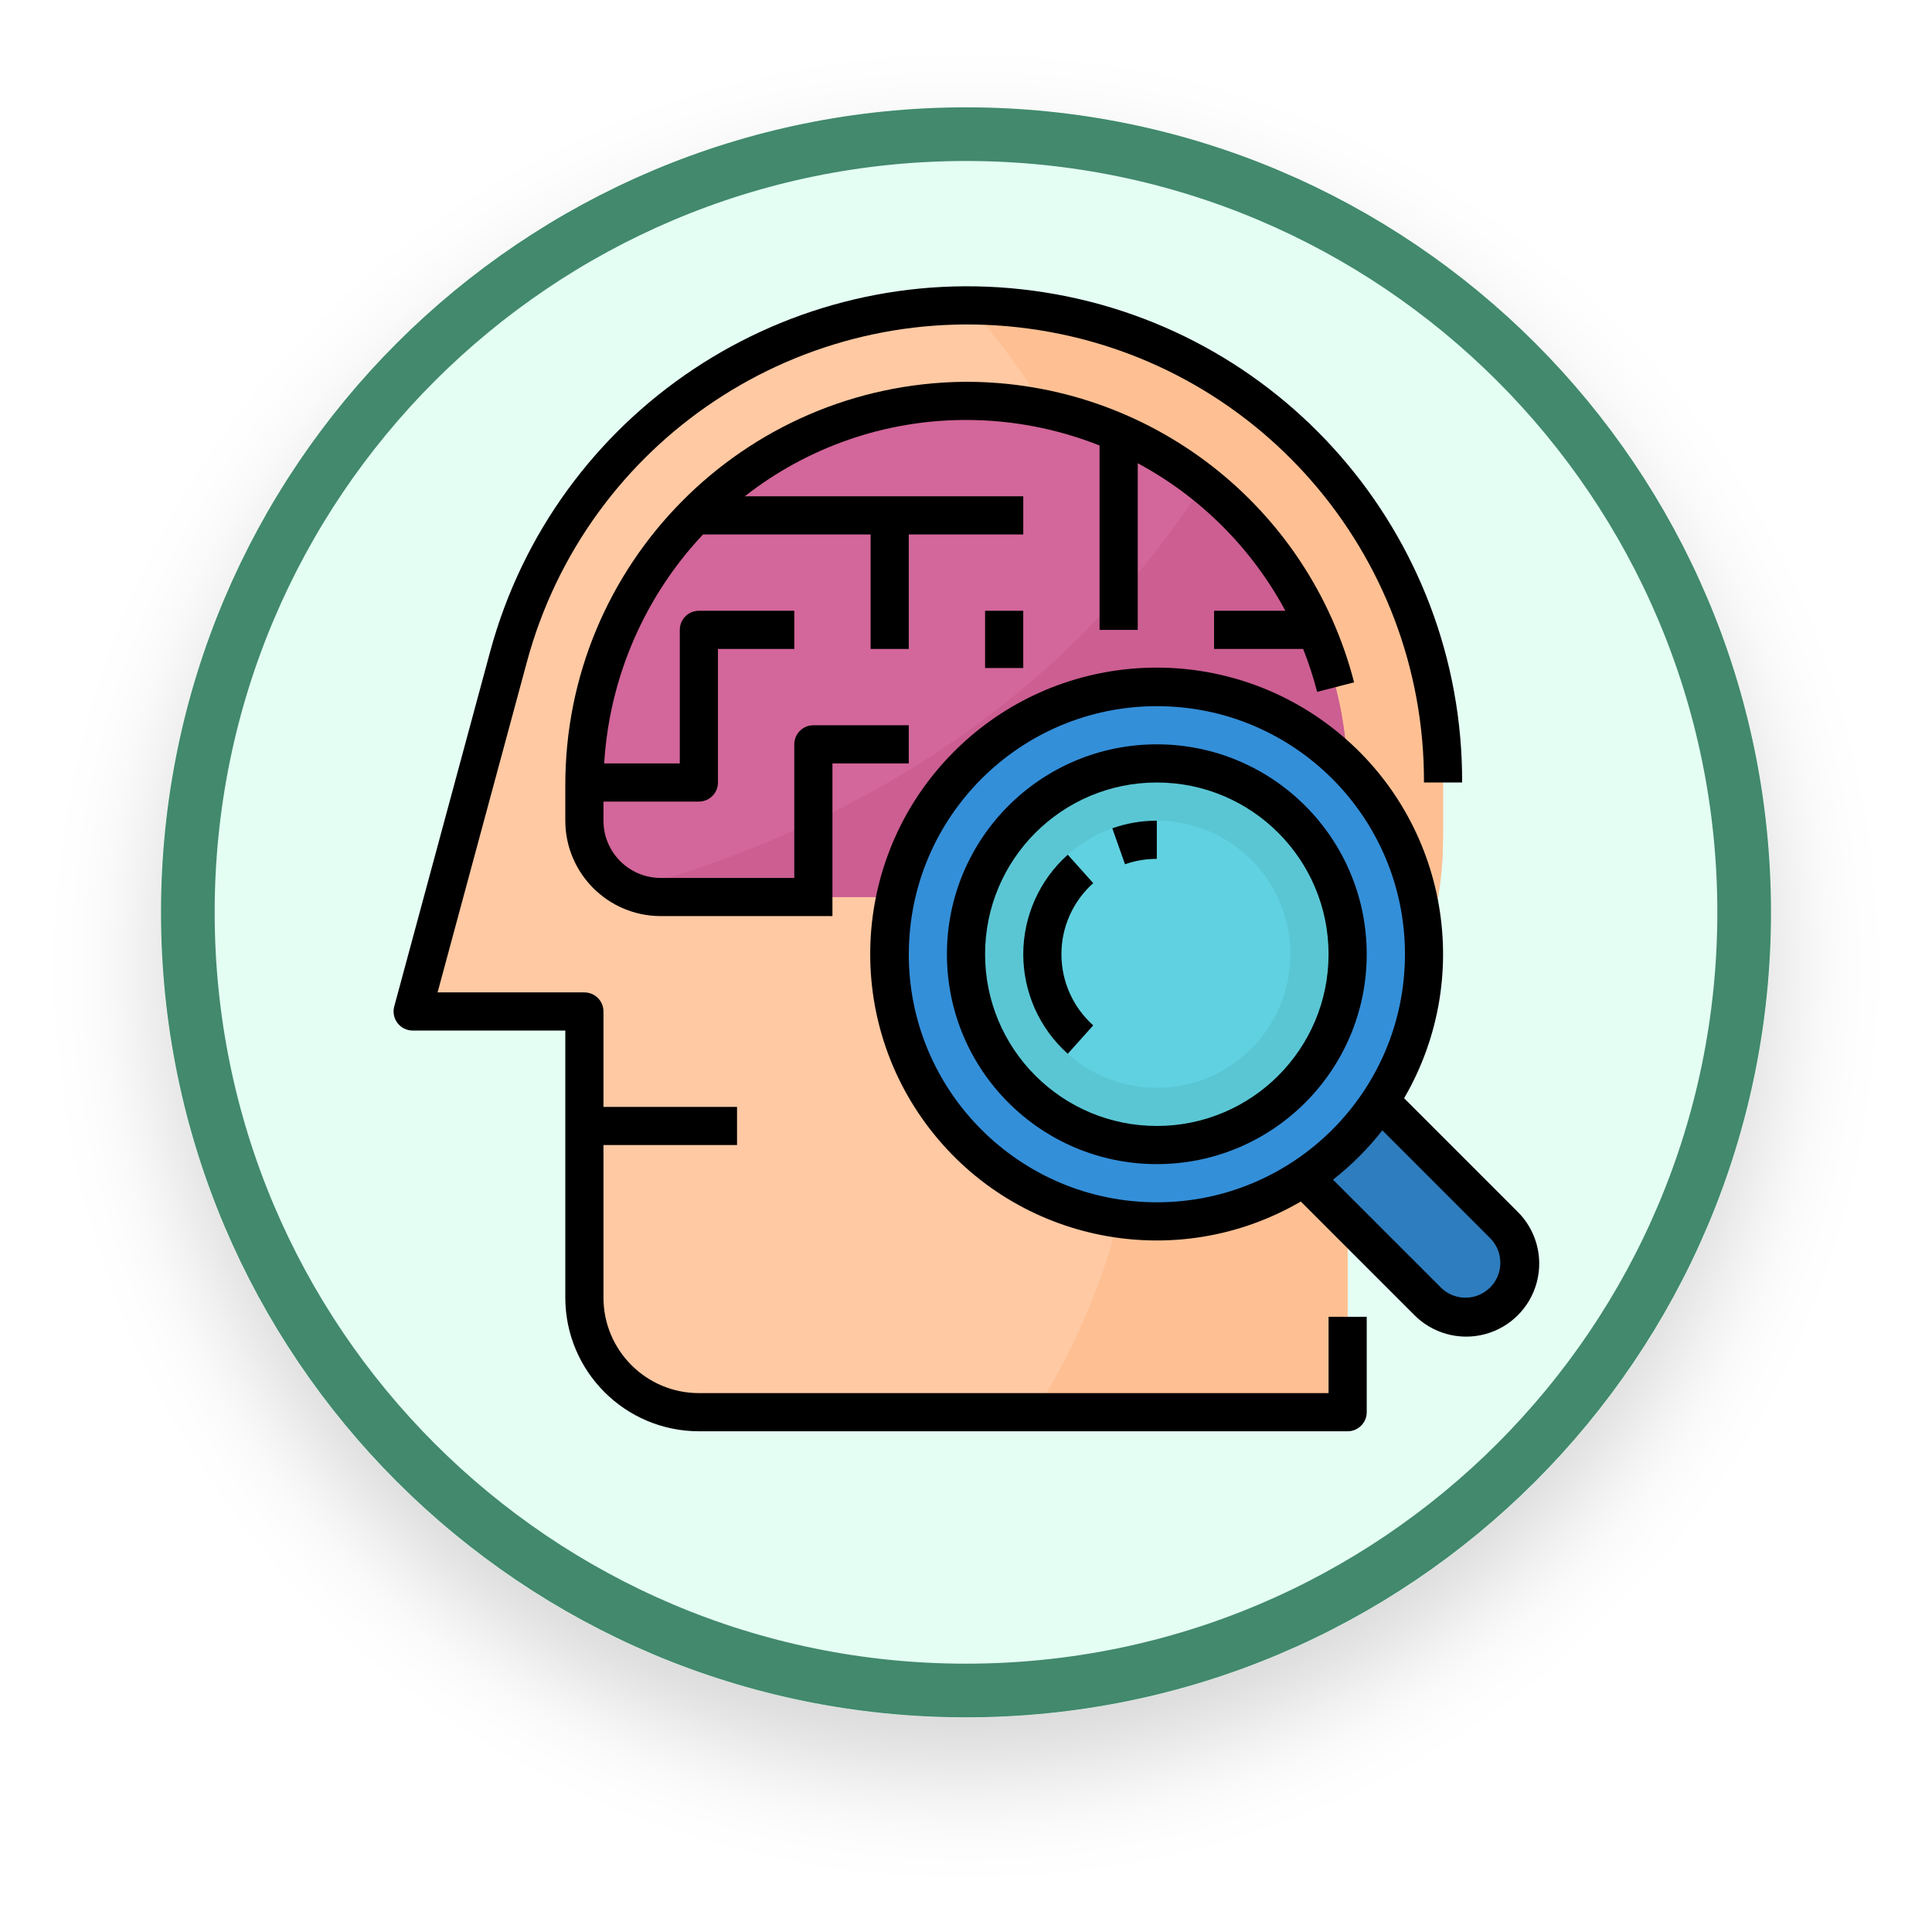
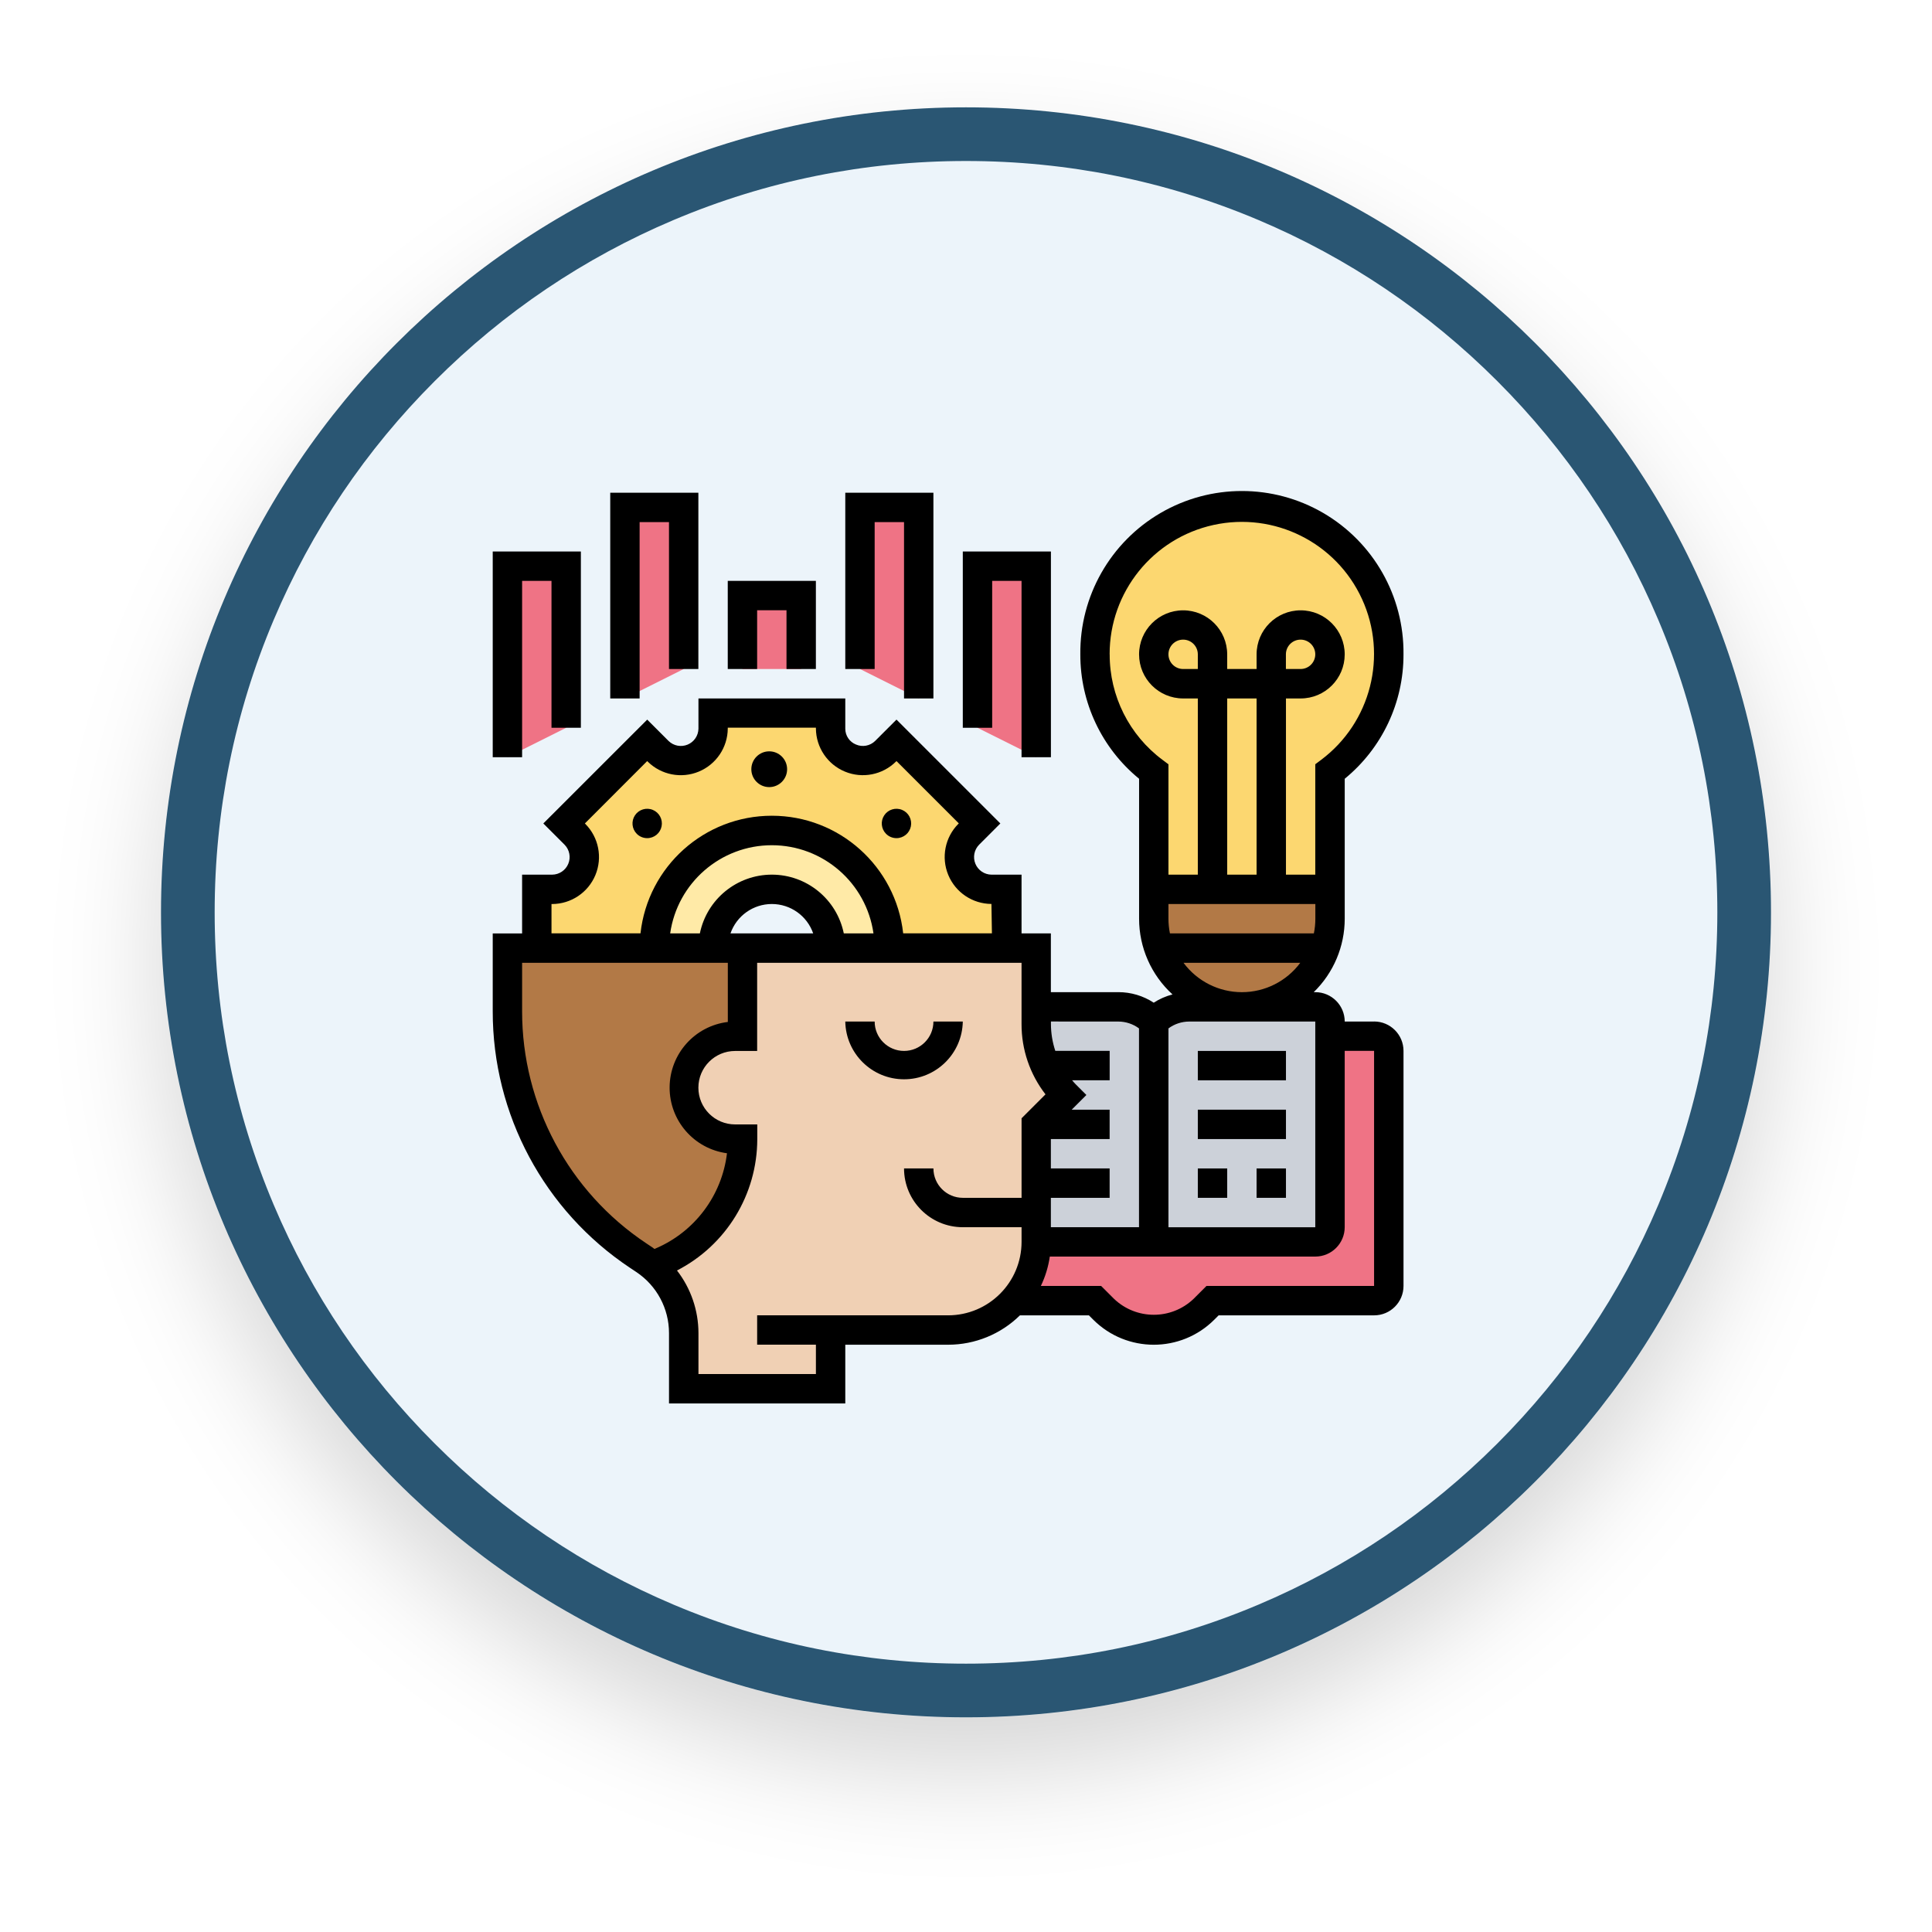
<svg xmlns="http://www.w3.org/2000/svg" width="108" height="108" viewBox="0 0 108 108">
  <defs>
-     <filter id="Fondo" x="0" y="0" width="108" height="108" filterUnits="userSpaceOnUse">
+     <filter id="Path_904820" x="0" y="0" width="108" height="108" filterUnits="userSpaceOnUse">
      <feOffset dy="3" input="SourceAlpha" />
      <feGaussianBlur stdDeviation="3" result="blur" />
      <feFlood flood-opacity="0.161" />
      <feComposite operator="in" in2="blur" />
      <feComposite in="SourceGraphic" />
    </filter>
  </defs>
-   <g id="Group_1143823" data-name="Group 1143823" transform="translate(-746 -1534)">
-     <g transform="matrix(1, 0, 0, 1, 746, 1534)" filter="url(#Fondo)">
-       <g id="Fondo-2" data-name="Fondo" transform="translate(9 6)" fill="#e4fef4" stroke="#43896d" stroke-width="3">
-         <circle cx="45" cy="45" r="45" stroke="none" />
-         <circle cx="45" cy="45" r="43.5" fill="none" />
+   <g id="Group_1144940" data-name="Group 1144940" transform="translate(-306 -2845.5)">
+     <g id="Group_1144706" data-name="Group 1144706" transform="translate(0 29.5)">
+       <g transform="matrix(1, 0, 0, 1, 306, 2816)" filter="url(#Path_904820)">
+         <g id="Path_904820-2" data-name="Path 904820" transform="translate(9 6)" fill="#ecf4fa">
+           <path d="M 45 88.5 C 39.127 88.5 33.43 87.35 28.068 85.082 C 22.889 82.891 18.236 79.755 14.241 75.759 C 10.245 71.764 7.109 67.111 4.918 61.932 C 2.65 56.57 1.5 50.873 1.5 45 C 1.5 39.127 2.65 33.43 4.918 28.068 C 7.109 22.889 10.245 18.236 14.241 14.241 C 18.236 10.245 22.889 7.109 28.068 4.918 C 33.43 2.65 39.127 1.5 45 1.5 C 50.873 1.5 56.57 2.65 61.932 4.918 C 67.111 7.109 71.764 10.245 75.759 14.241 C 79.755 18.236 82.891 22.889 85.082 28.068 C 87.35 33.43 88.5 39.127 88.5 45 C 88.5 50.873 87.35 56.57 85.082 61.932 C 82.891 67.111 79.755 71.764 75.759 75.759 C 71.764 79.755 67.111 82.891 61.932 85.082 C 56.57 87.35 50.873 88.5 45 88.5 Z" stroke="none" />
+           <path d="M 45 3 C 39.329 3 33.829 4.11 28.653 6.299 C 23.652 8.415 19.16 11.443 15.302 15.302 C 11.443 19.16 8.415 23.652 6.299 28.653 C 4.11 33.829 3 39.329 3 45 C 3 50.671 4.11 56.171 6.299 61.347 C 8.415 66.348 11.443 70.84 15.302 74.698 C 19.16 78.557 23.652 81.585 28.653 83.701 C 33.829 85.89 39.329 87 45 87 C 50.671 87 56.171 85.89 61.347 83.701 C 66.348 81.585 70.84 78.557 74.698 74.698 C 78.557 70.84 81.585 66.348 83.701 61.347 C 85.89 56.171 87 50.671 87 45 C 87 39.329 85.89 33.829 83.701 28.653 C 81.585 23.652 78.557 19.16 74.698 15.302 C 70.84 11.443 66.348 8.415 61.347 6.299 C 56.171 4.11 50.671 3 45 3 M 45 0 C 69.853 0 90 20.147 90 45 C 90 69.853 69.853 90 45 90 C 20.147 90 0 69.853 0 45 C 0 20.147 20.147 0 45 0 Z" stroke="none" fill="#2a5673" />
+         </g>
      </g>
-     </g>
-     <g id="Filled_outline" data-name="Filled outline" transform="translate(752.001 1534.023)">
-       <path id="Path_978946" data-name="Path 978946" d="M81.6,50.581v3.128A21.185,21.185,0,0,1,78.932,64,21.189,21.189,0,0,0,76.266,74.29V85.866H40a6.4,6.4,0,0,1-6.4-6.4v-16H24l5.357-19.82A26.582,26.582,0,0,1,55.018,24h.053A26.581,26.581,0,0,1,81.6,50.581Z" transform="translate(-6.934 -6.947)" fill="#fec9a3" />
-       <path id="Path_978947" data-name="Path 978947" d="M283.568,50.581v3.128A21.185,21.185,0,0,1,280.9,64a21.189,21.189,0,0,0-2.666,10.289V85.866h-17.5A37.343,37.343,0,0,0,266.6,65.7V49.025A37.38,37.38,0,0,0,257.04,24,26.581,26.581,0,0,1,283.568,50.581Z" transform="translate(-208.902 -6.947)" fill="#fec093" />
-       <path id="Path_978948" data-name="Path 978948" d="M138.666,85.333v6.4h-38.4A4.265,4.265,0,0,1,96,87.466V85.333q0-.536.027-1.067A21.346,21.346,0,0,1,124.8,65.343a20.819,20.819,0,0,1,2.133.933,21.418,21.418,0,0,1,9.456,9.456,20.816,20.816,0,0,1,.933,2.133A21.268,21.268,0,0,1,138.666,85.333Z" transform="translate(-69.334 -41.613)" fill="#d3669a" />
-       <path id="Path_978949" data-name="Path 978949" d="M154.648,115.493v6.4h-38.4a4.248,4.248,0,0,1-1.808-.4C127.02,118,138.683,111.04,146.6,98.8a21.392,21.392,0,0,1,5.772,7.093,20.817,20.817,0,0,1,.933,2.133A21.268,21.268,0,0,1,154.648,115.493Z" transform="translate(-85.315 -71.774)" fill="#cc5e92" />
-       <path id="Path_978950" data-name="Path 978950" d="M376,340.267l9.783,9.783a3.017,3.017,0,0,0,2.133.884h0a3.017,3.017,0,0,0,3.017-3.017h0a3.017,3.017,0,0,0-.884-2.133L380.267,336Z" transform="translate(-312.001 -277.347)" fill="#2d7dbf" />
-       <circle id="Ellipse_11559" data-name="Ellipse 11559" cx="14.933" cy="14.933" r="14.933" transform="translate(43.733 38.386)" fill="#348fd9" />
-       <circle id="Ellipse_11560" data-name="Ellipse 11560" cx="10.667" cy="10.667" r="10.667" transform="translate(47.999 42.653)" fill="#5ac6d4" />
-       <circle id="Ellipse_11561" data-name="Ellipse 11561" cx="7.467" cy="7.467" r="7.467" transform="translate(51.199 45.853)" fill="#60d1e0" />
-       <path id="Path_978951" data-name="Path 978951" d="M68.266,77.853h-35.2a5.339,5.339,0,0,1-5.333-5.333V63.986H35.2V61.853H27.733V56.52a1.067,1.067,0,0,0-1.067-1.067H18.46l4.993-18.475A25.515,25.515,0,0,1,73.6,43.72h2.133a27.648,27.648,0,0,0-54.339-7.3l-5.357,19.82a1.067,1.067,0,0,0,1.03,1.345H25.6V72.519a7.475,7.475,0,0,0,7.467,7.467H69.333A1.067,1.067,0,0,0,70.4,78.919V73.586H68.266Z" transform="translate(0)" />
-       <rect id="Rectangle_405152" data-name="Rectangle 405152" width="2.133" height="3.2" transform="translate(49.066 34.12)" />
-       <path id="Path_978952" data-name="Path 978952" d="M124.266,70.933h4.98a20.232,20.232,0,0,1,.782,2.4l2.066-.532A22.391,22.391,0,0,0,110.4,56h-.069A22.537,22.537,0,0,0,88,78.594v1.94a5.339,5.339,0,0,0,5.333,5.333h9.6V77.333H107.2V75.2h-5.333a1.067,1.067,0,0,0-1.067,1.067v7.467H93.333a3.2,3.2,0,0,1-3.2-3.2V79.466h5.333A1.067,1.067,0,0,0,96.533,78.4V70.933H100.8V68.8H95.467A1.067,1.067,0,0,0,94.4,69.867v7.467H90.173a20.489,20.489,0,0,1,5.524-12.8h9.369v6.4H107.2v-6.4h6.4V62.4H98.035a20.031,20.031,0,0,1,12.3-4.267h.062a20.256,20.256,0,0,1,7.468,1.427V69.867H120V60.552a20.258,20.258,0,0,1,8.252,8.248h-3.986Z" transform="translate(-62.4 -34.68)" />
-       <path id="Path_978953" data-name="Path 978953" d="M251.988,206.213l-6.313-6.313a16.011,16.011,0,1,0-5.775,5.775l6.313,6.313a4.084,4.084,0,1,0,5.775-5.775Zm-34-14.362a13.867,13.867,0,1,1,13.867,13.867A13.867,13.867,0,0,1,217.985,191.852Zm32.494,18.629a1.946,1.946,0,0,1-2.189.393,1.91,1.91,0,0,1-.568-.394l-6.025-6.025a16.14,16.14,0,0,0,2.758-2.758l6.025,6.025a1.949,1.949,0,0,1,0,2.759Z" transform="translate(-173.185 -138.532)" />
-       <path id="Path_978954" data-name="Path 978954" d="M259.733,208a11.733,11.733,0,1,0,11.733,11.733A11.733,11.733,0,0,0,259.733,208Zm0,21.333a9.6,9.6,0,1,1,9.6-9.6A9.6,9.6,0,0,1,259.733,229.333Z" transform="translate(-201.067 -166.414)" />
-       <path id="Path_978955" data-name="Path 978955" d="M318.046,242.436a5.327,5.327,0,0,1,1.778-.3V240a7.452,7.452,0,0,0-2.489.425Z" transform="translate(-261.158 -194.147)" />
-       <path id="Path_978956" data-name="Path 978956" d="M283.912,255.852l-1.423-1.59a7.467,7.467,0,0,0,0,11.13l1.423-1.59a5.333,5.333,0,0,1,0-7.951Z" transform="translate(-228.801 -206.507)" />
+       <g id="Group_1144705" data-name="Group 1144705" transform="translate(333.544 2843.544)">
+         <g id="Group_1144703" data-name="Group 1144703" transform="translate(0.821 0.821)">
+           <g id="Group_1144689" data-name="Group 1144689" transform="translate(36.131 21.35)">
+             <path id="Path_981355" data-name="Path 981355" d="M51.569,27H45v1.642a4.962,4.962,0,0,0,.279,1.642h.008a4.918,4.918,0,0,0,8.121,1.839,4.737,4.737,0,0,0,1.158-1.839h.008a4.962,4.962,0,0,0,.279-1.642V27Z" transform="translate(-45 -27)" fill="#b27946" />
+           </g>
+           <g id="Group_1144690" data-name="Group 1144690" transform="translate(29.561 27.919)">
+             <path id="Path_981356" data-name="Path 981356" d="M43.569,35.821V48.138H37V41.569l1.642-1.642A5.669,5.669,0,0,1,37,35.961V35h4.59A2.79,2.79,0,0,1,43.569,35.821Z" transform="translate(-37 -35)" fill="#ccd1d9" />
+           </g>
+           <g id="Group_1144691" data-name="Group 1144691" transform="translate(36.131 27.919)">
+             <path id="Path_981357" data-name="Path 981357" d="M45,48.138V35.821A2.8,2.8,0,0,1,46.979,35h7.054a.824.824,0,0,1,.821.821v11.5a.824.824,0,0,1-.821.821Z" transform="translate(-45 -35)" fill="#ccd1d9" />
+           </g>
+           <g id="Group_1144692" data-name="Group 1144692" transform="translate(28.305 29.561)">
+             <path id="Path_981358" data-name="Path 981358" d="M56.434,37.821V50.96a.824.824,0,0,1-.821.821H46.58l-.484.484a3.965,3.965,0,0,1-5.6,0l-.484-.484H35.47A4.9,4.9,0,0,0,36.726,48.5h15.6a.824.824,0,0,0,.821-.821V37h2.463A.824.824,0,0,1,56.434,37.821Z" transform="translate(-35.47 -37)" fill="#ef7385" />
+           </g>
+           <g id="Group_1144693" data-name="Group 1144693" transform="translate(8.105 24.634)">
+             <path id="Path_981359" data-name="Path 981359" d="M20.831,52.35v3.285H12.619V52.522a4.892,4.892,0,0,0-1.749-3.761l.509-.222A7.457,7.457,0,0,0,15.9,41.675h-.411A2.888,2.888,0,0,1,12.619,38.8a2.877,2.877,0,0,1,2.874-2.874H15.9V31H32.327v4.245a5.669,5.669,0,0,0,1.642,3.966l-1.642,1.642v6.569A4.93,4.93,0,0,1,27.4,52.35Z" transform="translate(-10.87 -31)" fill="#f0d0b4" />
+           </g>
+           <g id="Group_1144694" data-name="Group 1144694" transform="translate(0 24.634)">
+             <path id="Path_981360" data-name="Path 981360" d="M14.138,31v4.927h-.411A2.877,2.877,0,0,0,10.854,38.8a2.888,2.888,0,0,0,2.874,2.874h.411A7.457,7.457,0,0,1,9.614,48.54l-.509.222c-.14-.115-.287-.23-.443-.337l-.345-.23A16.421,16.421,0,0,1,1,34.531V31H14.138Z" transform="translate(-1 -31)" fill="#b27946" />
+           </g>
+           <g id="Group_1144695" data-name="Group 1144695" transform="translate(8.211 18.065)">
+             <path id="Path_981361" data-name="Path 981361" d="M24.138,29.569H20.854a3.285,3.285,0,0,0-6.569,0H11a6.569,6.569,0,0,1,13.138,0Z" transform="translate(-11 -23)" fill="#ffeaa7" />
+           </g>
+           <g id="Group_1144696" data-name="Group 1144696" transform="translate(1.642 11.496)">
+             <path id="Path_981362" data-name="Path 981362" d="M12.854,15h6.569v.87a1.771,1.771,0,0,0,1.1,1.642l.033.008a1.77,1.77,0,0,0,1.938-.386l.616-.608,4.639,4.639-.608.616a1.77,1.77,0,0,0-.386,1.938l.008.025a1.777,1.777,0,0,0,1.651,1.109h.862v3.285H22.708a6.569,6.569,0,1,0-13.138,0H3V24.854h.862a1.777,1.777,0,0,0,1.651-1.109l.008-.025a1.77,1.77,0,0,0-.386-1.938l-.608-.616,4.639-4.639.624.616a1.754,1.754,0,0,0,1.93.378.03.03,0,0,0,.025-.008,1.766,1.766,0,0,0,1.109-1.642Z" transform="translate(-3 -15)" fill="#fcd770" />
+           </g>
+           <g id="Group_1144697" data-name="Group 1144697" transform="translate(32.846)">
+             <path id="Path_981363" data-name="Path 981363" d="M49.211,1a8.206,8.206,0,0,0-4.927,14.772V22.35h9.854V15.772A8.206,8.206,0,0,0,49.211,1Z" transform="translate(-41 -1)" fill="#fcd770" />
+           </g>
+           <g id="Group_1144698" data-name="Group 1144698" transform="translate(13.138 4.927)">
+             <path id="Path_981364" data-name="Path 981364" d="M17,7h3.285v4.106H17Z" transform="translate(-17 -7)" fill="#ef7385" />
+           </g>
+           <g id="Group_1144699" data-name="Group 1144699" transform="translate(26.277 3.285)">
+             <path id="Path_981365" data-name="Path 981365" d="M33,5v9.033l3.285,1.642V5Z" transform="translate(-33 -5)" fill="#ef7385" />
+           </g>
+           <g id="Group_1144700" data-name="Group 1144700" transform="translate(19.708)">
+             <path id="Path_981366" data-name="Path 981366" d="M25,10.033l3.285,1.642V1H25Z" transform="translate(-25 -1)" fill="#ef7385" />
+           </g>
+           <g id="Group_1144701" data-name="Group 1144701" transform="translate(6.569)">
+             <path id="Path_981367" data-name="Path 981367" d="M9,11.675l3.285-1.642V1H9Z" transform="translate(-9 -1)" fill="#ef7385" />
+           </g>
+           <g id="Group_1144702" data-name="Group 1144702" transform="translate(0 3.285)">
+             <path id="Path_981368" data-name="Path 981368" d="M1,15.675l3.285-1.642V5H1Z" transform="translate(-1 -5)" fill="#ef7385" />
+           </g>
+         </g>
+         <g id="Group_1144704" data-name="Group 1144704" transform="translate(0)">
+           <circle id="Ellipse_11581" data-name="Ellipse 11581" cx="1" cy="1" r="1" transform="translate(14.456 14.456)" />
+           <path id="Path_981369" data-name="Path 981369" d="M10.336,23.157a.821.821,0,1,0-.581-.241A.819.819,0,0,0,10.336,23.157Z" transform="translate(-1.702 -3.848)" />
+           <path id="Path_981370" data-name="Path 981370" d="M27.306,23.157a.821.821,0,1,0-.581-.241A.819.819,0,0,0,27.306,23.157Z" transform="translate(-4.737 -3.848)" />
+           <path id="Path_981371" data-name="Path 981371" d="M17.642,7.642h1.642v3.285h1.642V6H16v4.927h1.642Z" transform="translate(-2.862 -1.073)" />
+           <path id="Path_981372" data-name="Path 981372" d="M33.642,5.642h1.642V15.5h1.642V4H32v9.854h1.642Z" transform="translate(-5.723 -0.715)" />
+           <path id="Path_981373" data-name="Path 981373" d="M25.642,1.642h1.642V11.5h1.642V0H24V9.854h1.642Z" transform="translate(-4.292)" />
+           <path id="Path_981374" data-name="Path 981374" d="M9.642,1.642h1.642V9.854h1.642V0H8V11.5H9.642Z" transform="translate(-1.431)" />
+           <path id="Path_981375" data-name="Path 981375" d="M1.642,5.642H3.285v8.211H4.927V4H0V15.5H1.642Z" transform="translate(0 -0.715)" />
+           <path id="Path_981376" data-name="Path 981376" d="M30.569,36H28.927a1.642,1.642,0,0,1-3.285,0H24a3.285,3.285,0,0,0,6.569,0Z" transform="translate(-4.292 -6.439)" />
+           <path id="Path_981377" data-name="Path 981377" d="M49.269,29.561H47.627a1.644,1.644,0,0,0-1.642-1.642h-.091a5.726,5.726,0,0,0,1.733-4.106V15.989a8.951,8.951,0,0,0,3.285-6.957,9.033,9.033,0,1,0-18.065,0,8.951,8.951,0,0,0,3.285,6.957v7.824A5.729,5.729,0,0,0,38,28.046a3.578,3.578,0,0,0-1.051.461,3.587,3.587,0,0,0-1.977-.589H31.2V24.634H29.561V21.35H27.879a.984.984,0,0,1-.692-1.672l1.189-1.19-5.806-5.806-1.19,1.19a.975.975,0,0,1-1.082.2.95.95,0,0,1-.59-.88V11.5H11.5v1.693a.984.984,0,0,1-1.664.69l-1.2-1.2L2.828,18.488l1.19,1.19a.984.984,0,0,1-.693,1.672H1.642v3.285H0v4.349A17.212,17.212,0,0,0,7.679,43.332l.347.231a4.1,4.1,0,0,1,1.828,3.416v3.932h9.854V47.627h5.748a5.725,5.725,0,0,0,4.015-1.642h3.856l.241.241a4.787,4.787,0,0,0,6.769,0l.241-.241h8.693a1.644,1.644,0,0,0,1.642-1.642V31.2a1.644,1.644,0,0,0-1.642-1.642ZM38.615,26.277h6.527a4.064,4.064,0,0,1-6.527,0Zm.8-16.423h-.821a.821.821,0,1,1,.821-.821ZM42.7,21.35H41.057V11.5H42.7Zm3.285,1.642v.821a4.1,4.1,0,0,1-.083.821H37.856a4.1,4.1,0,0,1-.083-.821v-.821Zm-11.5-13.96a7.39,7.39,0,1,1,11.824,5.9l-.328.246V21.35H44.342V11.5h.821A2.463,2.463,0,1,0,42.7,9.033v.821H41.057V9.033A2.463,2.463,0,1,0,38.594,11.5h.821V21.35H37.773V15.181l-.328-.246A7.33,7.33,0,0,1,34.488,9.033Zm9.854.821V9.033a.821.821,0,1,1,.821.821Zm1.642,19.708v11.5H37.773V29.944a1.964,1.964,0,0,1,1.161-.383Zm-11.01,0a1.952,1.952,0,0,1,1.156.383V41.057H31.2V39.415h3.285V37.773H31.2V36.131h3.285V34.488H32.365l.821-.821-.581-.581c-.077-.077-.147-.159-.218-.241h2.1V31.2H31.448a4.79,4.79,0,0,1-.244-1.5v-.141ZM3.285,22.992h.04A2.627,2.627,0,0,0,5.18,18.517l-.029-.029L8.635,15l.035.036a2.627,2.627,0,0,0,4.469-1.851v-.051h4.927v.051a2.627,2.627,0,0,0,4.475,1.844L22.57,15l3.484,3.484-.029.029a2.626,2.626,0,0,0,1.853,4.474l.027,1.642H22.944a7.387,7.387,0,0,0-14.684,0H3.285Zm16.34,1.642a4.106,4.106,0,0,0-8.046,0H9.919a5.74,5.74,0,0,1,11.365,0h-1.66Zm-1.71,0H13.29a2.448,2.448,0,0,1,4.624,0ZM1.642,28.983V26.277h11.5v3.307a3.7,3.7,0,0,0-.047,7.34,6.643,6.643,0,0,1-3.984,5.32l-.07.03c-.035-.025-.066-.053-.1-.077l-.347-.231A15.575,15.575,0,0,1,1.642,28.983Zm23.813,17H14.781v1.642h3.285v1.642H11.5v-2.29a5.723,5.723,0,0,0-1.2-3.5,8.266,8.266,0,0,0,4.488-7.344v-.821H13.549a2.053,2.053,0,1,1,0-4.106h1.232V26.277H29.561V29.7A6.381,6.381,0,0,0,30.9,33.631l-1.338,1.338v4.446H26.277a1.644,1.644,0,0,1-1.642-1.642H22.992a3.288,3.288,0,0,0,3.285,3.285h3.285v.821A4.11,4.11,0,0,1,25.456,45.984Zm23.813-1.642H39.9l-.722.722a3.221,3.221,0,0,1-4.446,0l-.722-.722H30.641a5.7,5.7,0,0,0,.5-1.642H45.984a1.644,1.644,0,0,0,1.642-1.642V31.2h1.642Z" transform="translate(0)" />
+           <path id="Path_981378" data-name="Path 981378" d="M48,38h4.927v1.642H48Z" transform="translate(-8.585 -6.796)" />
+           <path id="Path_981379" data-name="Path 981379" d="M48,42h4.927v1.642H48Z" transform="translate(-8.585 -7.512)" />
+           <path id="Path_981380" data-name="Path 981380" d="M48,46h1.642v1.642H48Z" transform="translate(-8.585 -8.227)" />
+           <path id="Path_981381" data-name="Path 981381" d="M52,46h1.642v1.642H52Z" transform="translate(-9.3 -8.227)" />
+         </g>
+       </g>
    </g>
  </g>
</svg>
